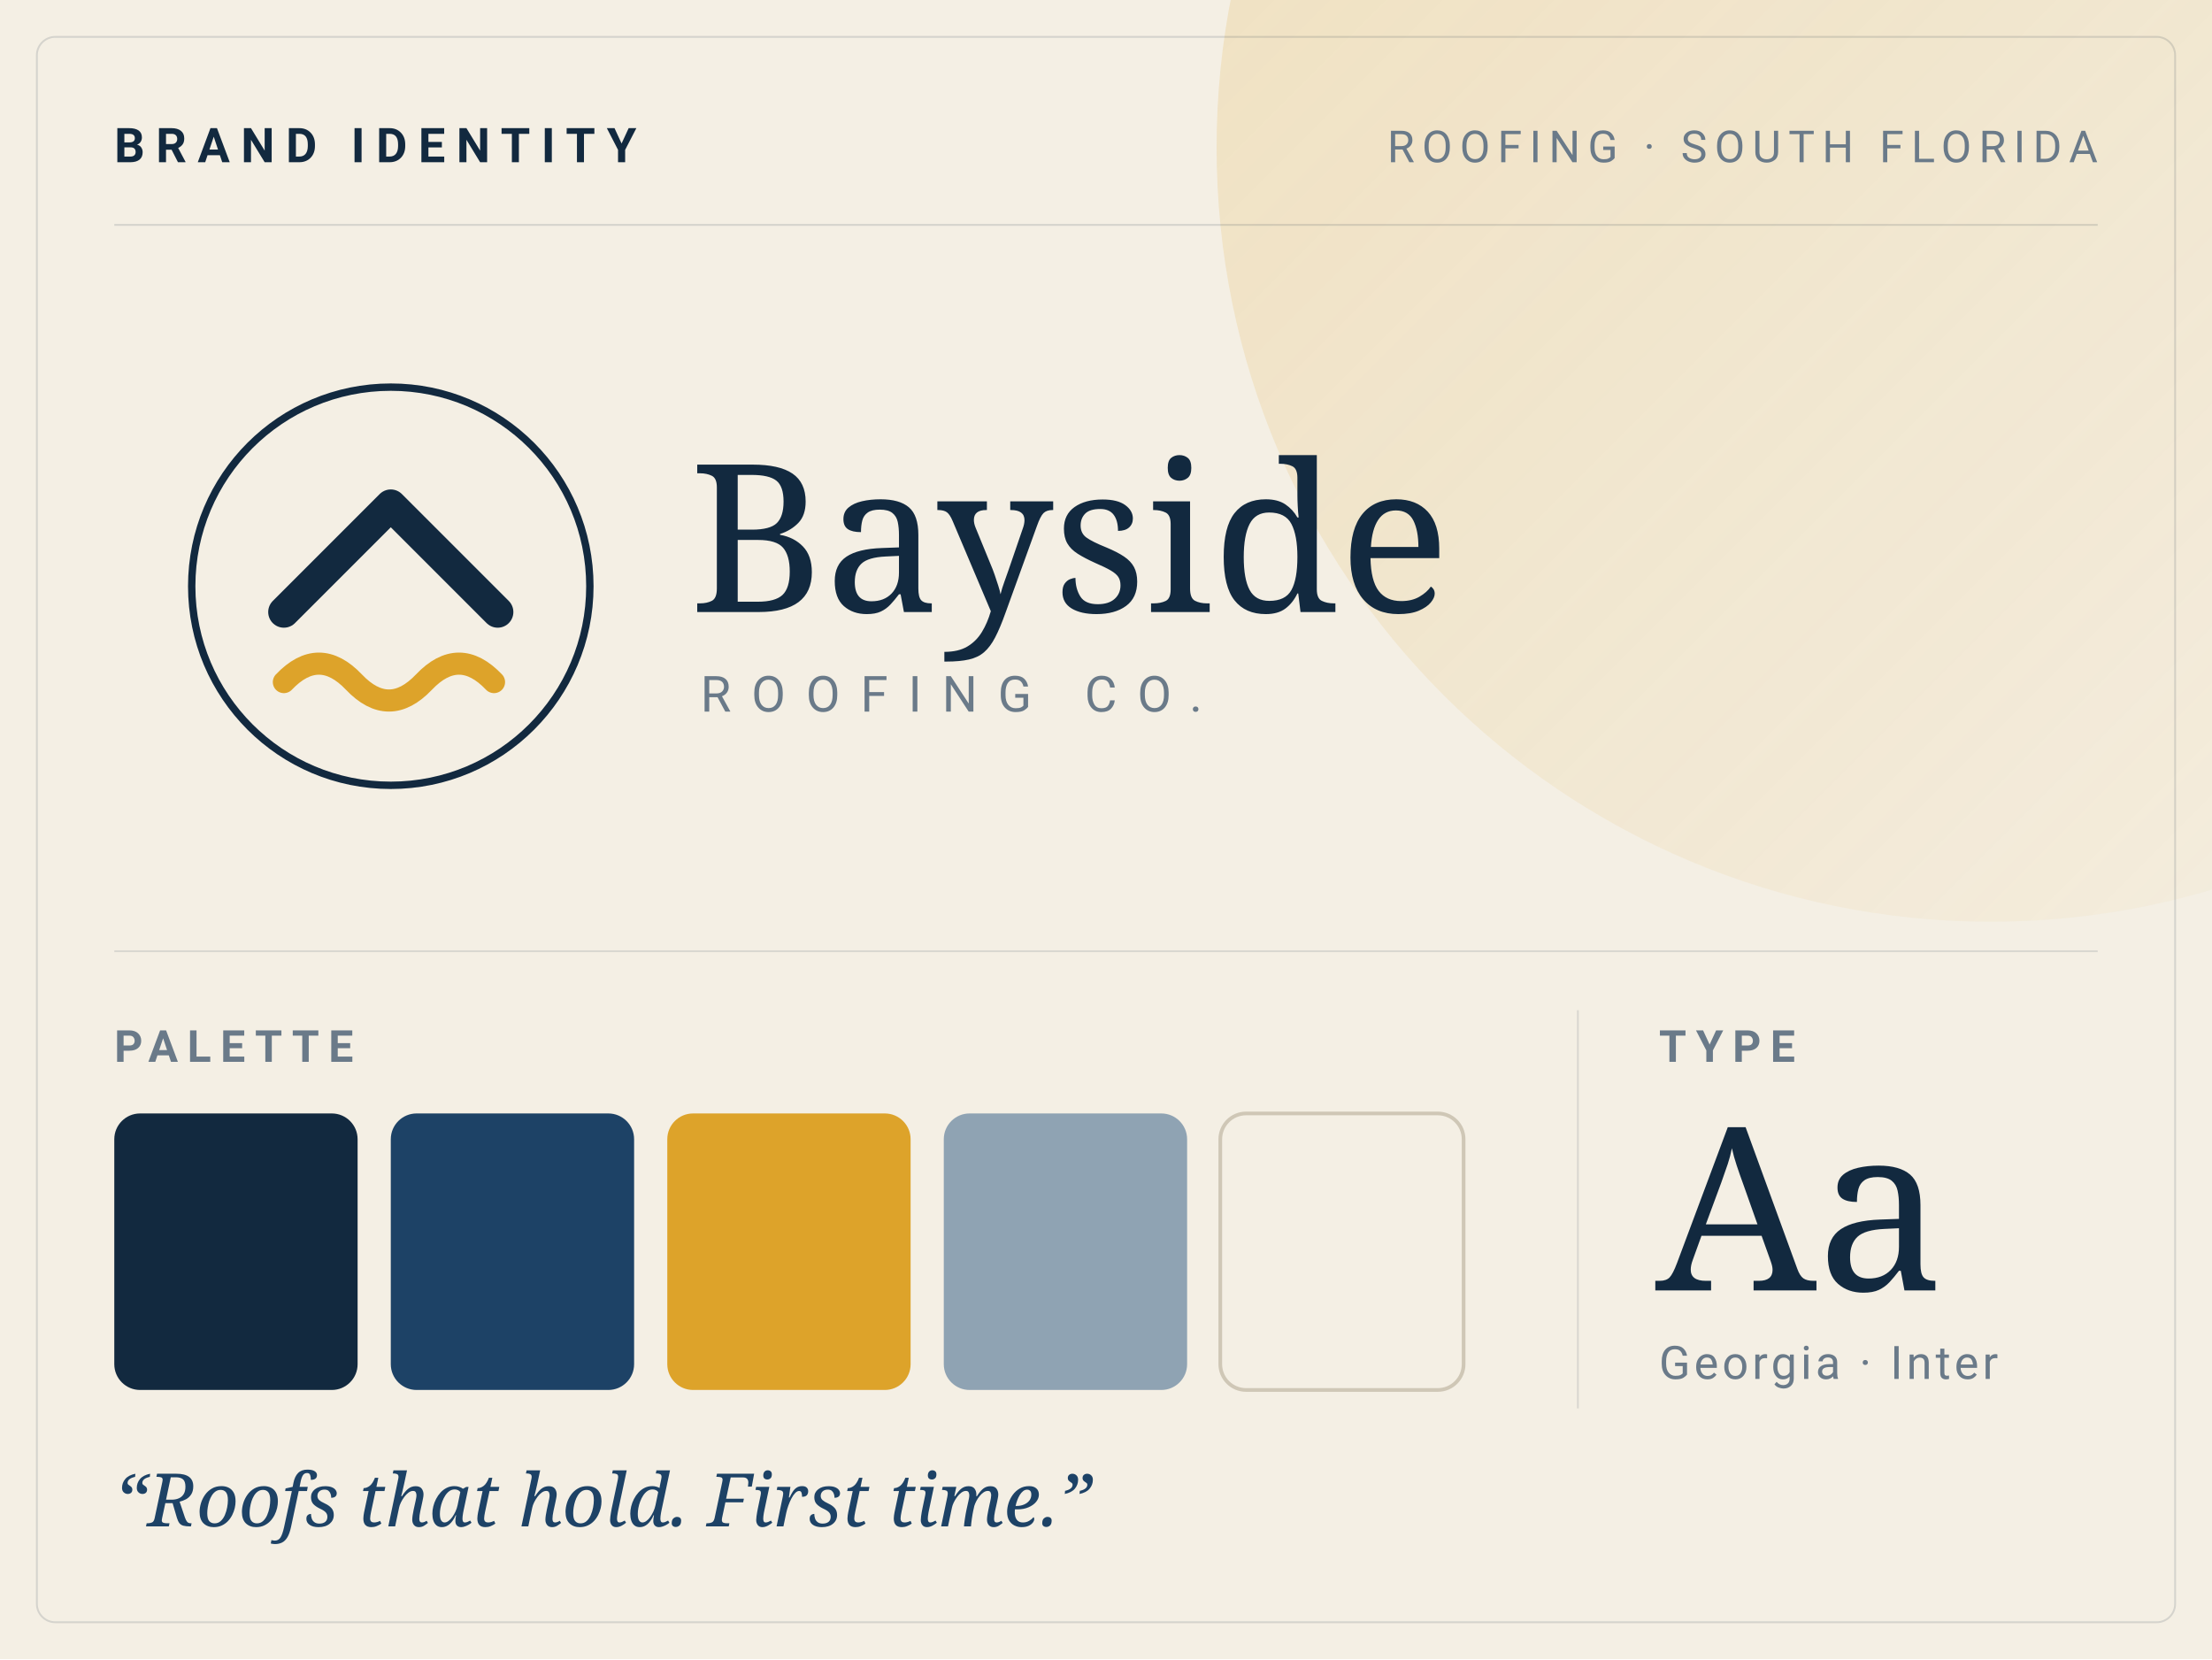
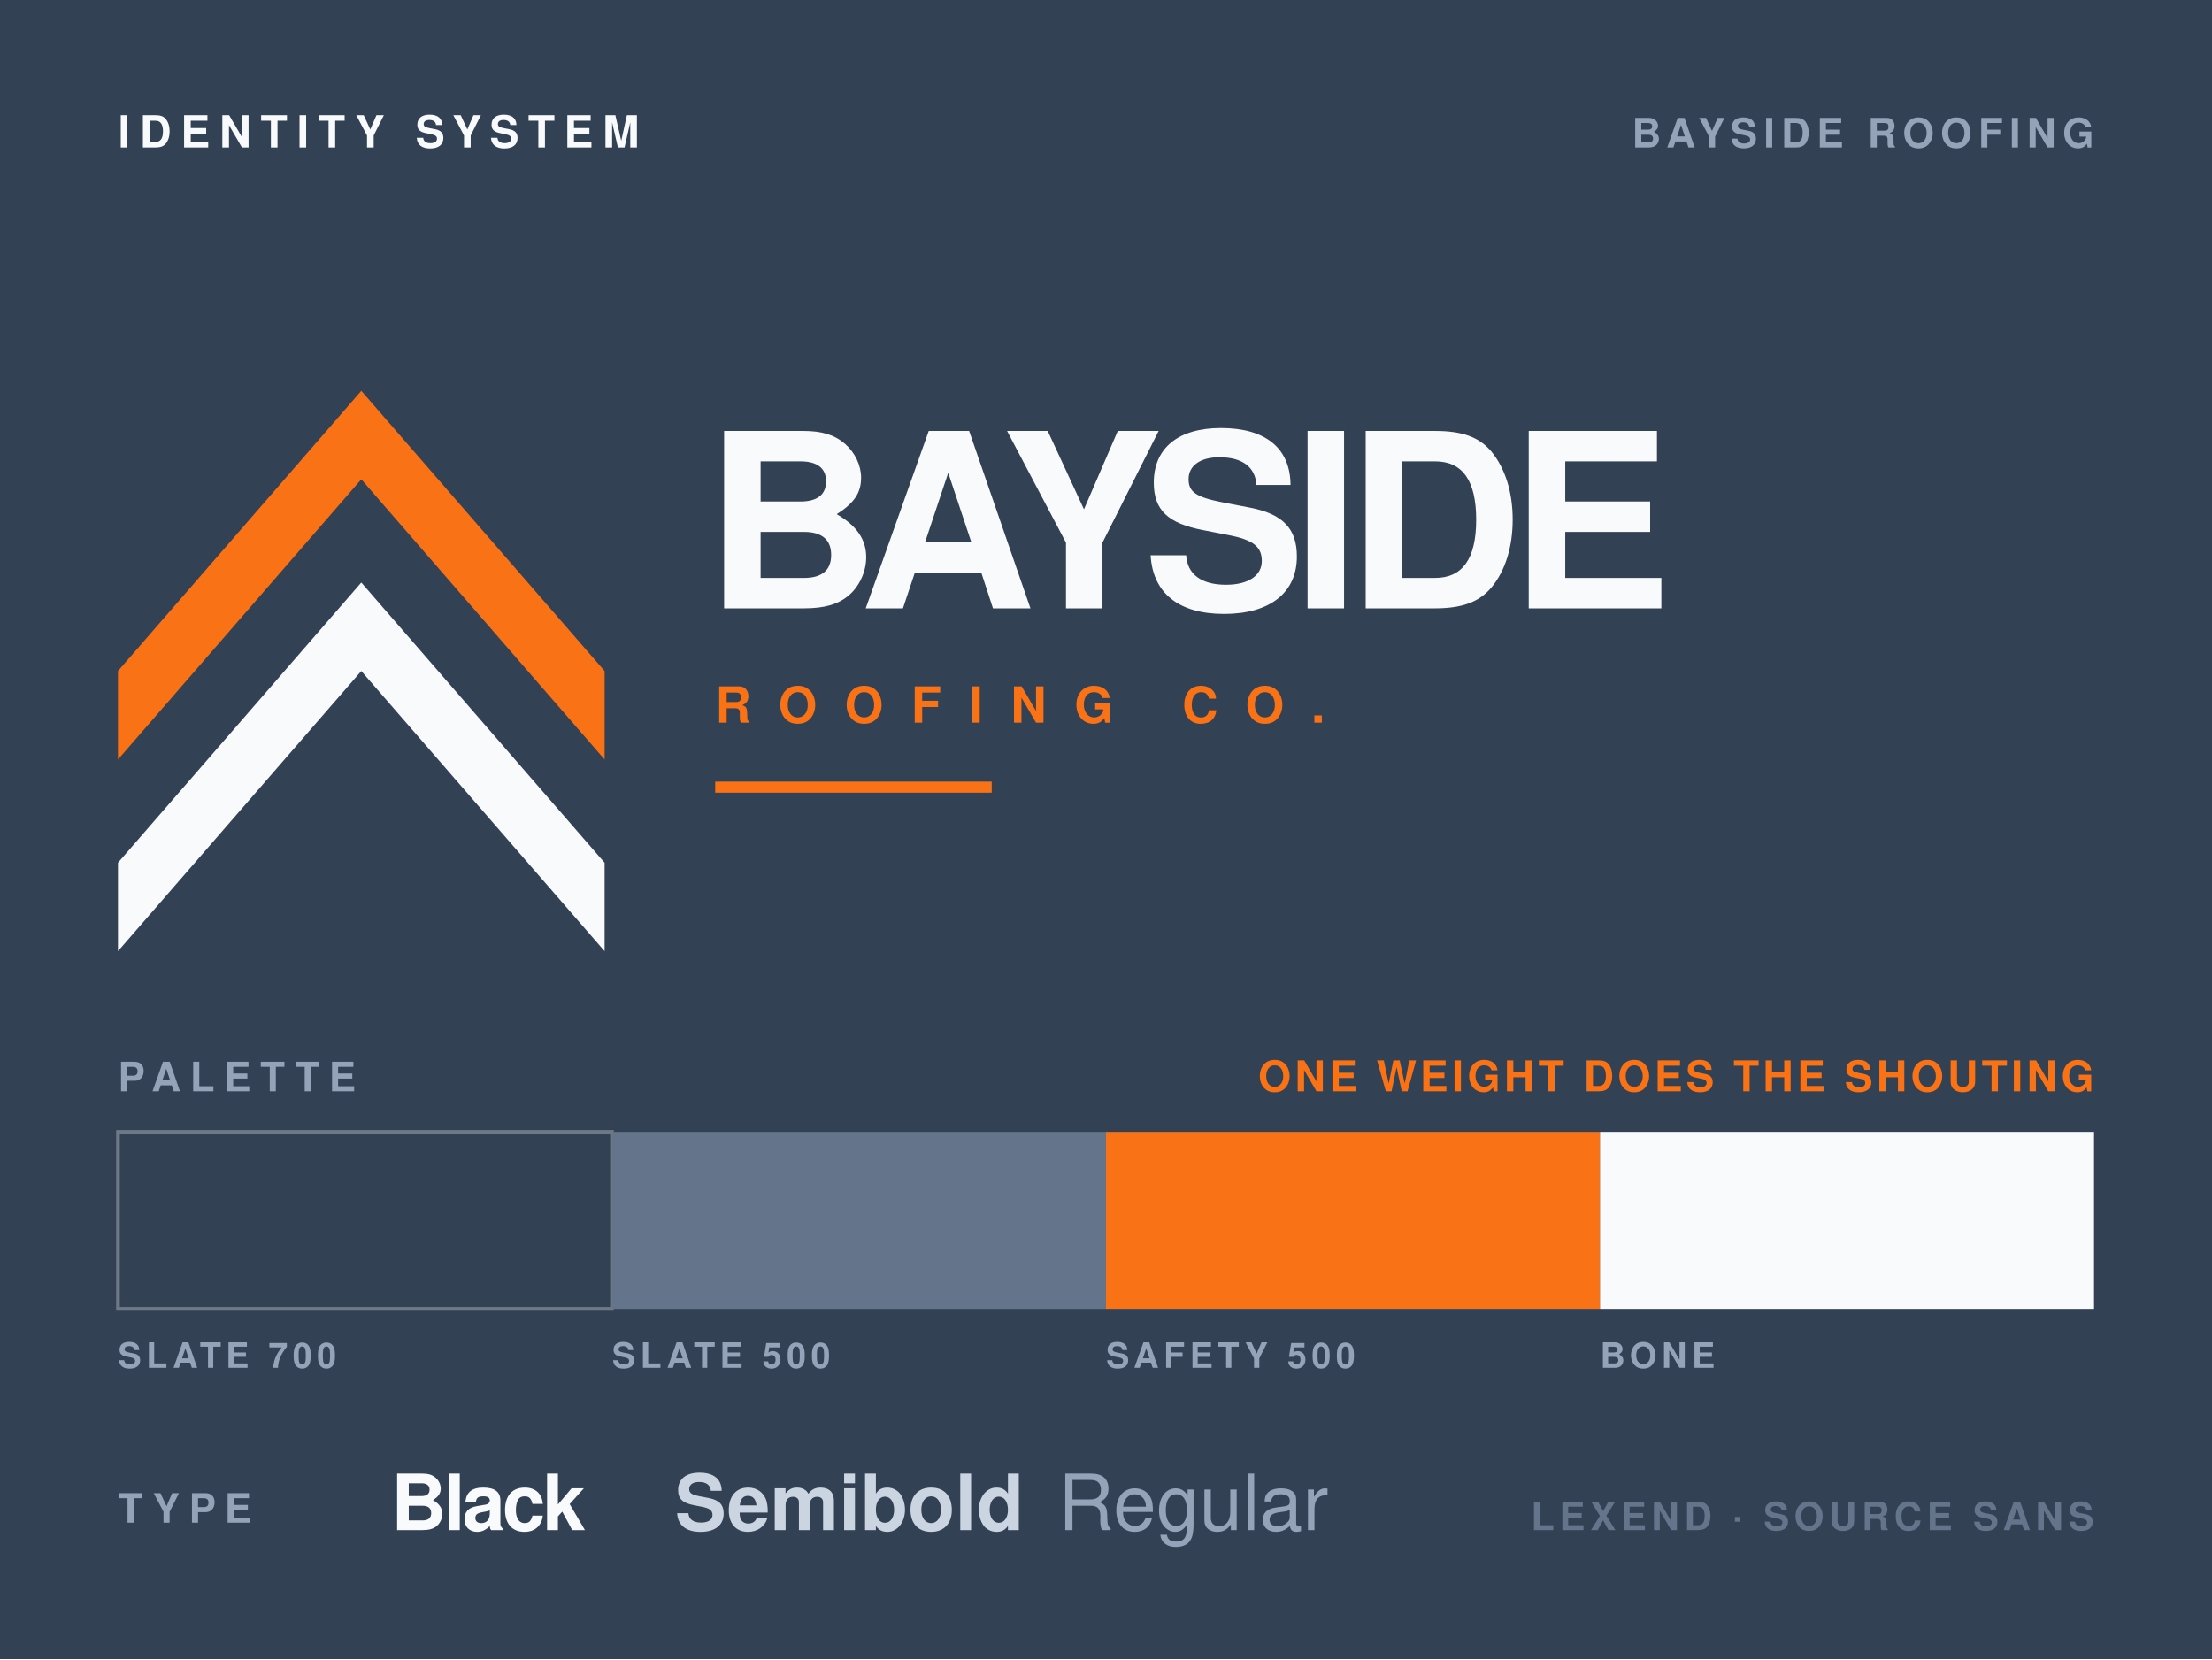
- <svg xmlns="http://www.w3.org/2000/svg" viewBox="0 0 1200 900" width="1200" height="900" font-family="system-ui,-apple-system,Segoe UI,Roboto,sans-serif">
-   <defs>
-     <linearGradient id="bbWarm" x1="0" y1="0" x2="1" y2="1">
-       <stop offset="0" stop-color="#dda32a" stop-opacity=".22" />
-       <stop offset="1" stop-color="#dda32a" stop-opacity="0" />
-     </linearGradient>
-   </defs>
-   <rect width="1200" height="900" fill="#f4efe4" />
-   <circle cx="1080" cy="80" r="420" fill="url(#bbWarm)" />
-   <rect x="20" y="20" width="1160" height="860" rx="10" fill="none" stroke="#12293f" stroke-opacity=".14" />
-   <text x="62" y="88" font-size="26" font-weight="700" letter-spacing="6" fill="#12293f">BRAND IDENTITY</text>
-   <text x="1138" y="88" text-anchor="end" font-size="24" letter-spacing="4" fill="#6a7a89">ROOFING · SOUTH FLORIDA</text>
-   <line x1="62" y1="122" x2="1138" y2="122" stroke="#12293f" stroke-opacity=".14" />
-   <g transform="translate(212,318)">
-     <circle r="108" fill="none" stroke="#12293f" stroke-width="4" />
-     <polyline points="-58,14 0,-44 58,14" fill="none" stroke="#12293f" stroke-width="17" stroke-linecap="round" stroke-linejoin="round" />
-     <path d="M-58 52 q19 -20 38 0 t38 0 t38 0" fill="none" stroke="#dda32a" stroke-width="12" stroke-linecap="round" />
+ <svg xmlns="http://www.w3.org/2000/svg" viewBox="0 0 1200 900" width="1200" height="900" font-family="'Segoe UI',system-ui,-apple-system,Helvetica,Arial,sans-serif">
+   <rect width="1200" height="900" fill="#334155" />
+   <text x="64" y="80" font-size="24" font-weight="800" letter-spacing="5" fill="#f8fafc">IDENTITY SYSTEM</text>
+   <text x="1136" y="80" text-anchor="end" font-size="22" font-weight="600" letter-spacing="3.4" fill="#94a3b8">BAYSIDE ROOFING</text>
+   <g transform="translate(64,168)">
+     <polygon points="0,196 132,44 264,196 264,244 132,92 0,244" fill="#f97316" />
+     <polygon points="0,300 132,148 264,300 264,348 132,196 0,348" fill="#f8fafc" />
  </g>
-   <text x="374" y="332" font-family="Georgia,serif" font-size="112" fill="#12293f">Bayside</text>
-   <text x="380" y="386" font-size="27" letter-spacing="11" fill="#6a7a89">ROOFING CO.</text>
-   <line x1="62" y1="516" x2="1138" y2="516" stroke="#12293f" stroke-opacity=".12" />
-   <text x="62" y="576" font-size="24" font-weight="700" letter-spacing="5" fill="#6a7a89">PALETTE</text>
-   <rect x="62" y="604" width="132" height="150" rx="14" fill="#12293f" />
-   <rect x="212" y="604" width="132" height="150" rx="14" fill="#1d4266" />
-   <rect x="362" y="604" width="132" height="150" rx="14" fill="#dda32a" />
-   <rect x="512" y="604" width="132" height="150" rx="14" fill="#8fa3b3" />
-   <rect x="662" y="604" width="132" height="150" rx="14" fill="#f4efe4" stroke="#cfc7b6" stroke-width="2" />
-   <line x1="856" y1="548" x2="856" y2="764" stroke="#12293f" stroke-opacity=".12" />
-   <text x="900" y="576" font-size="24" font-weight="700" letter-spacing="5" fill="#6a7a89">TYPE</text>
-   <text x="898" y="700" font-family="Georgia,serif" font-size="124" fill="#12293f">Aa</text>
-   <text x="900" y="748" font-size="25" letter-spacing="2" fill="#6a7a89">Georgia · Inter</text>
-   <text x="62" y="828" font-family="Georgia,serif" font-style="italic" font-size="40" fill="#1d4266">“Roofs that hold. First time.”</text>
+   <text x="382" y="330" font-size="132" font-weight="900" letter-spacing="-7" fill="#f8fafc">BAYSIDE</text>
+   <text x="388" y="392" font-size="27" font-weight="700" letter-spacing="15" fill="#f97316">ROOFING CO.</text>
+   <rect x="388" y="424" width="150" height="6" fill="#f97316" />
+   <text x="64" y="592" font-size="22" font-weight="800" letter-spacing="5" fill="#94a3b8">PALETTE</text>
+   <text x="1136" y="592" text-anchor="end" font-size="23" font-weight="700" letter-spacing="2" fill="#f97316">ONE WEIGHT DOES THE SHOUTING</text>
+   <g>
+     <rect x="64" y="614" width="268" height="96" fill="#334155" />
+     <rect x="64" y="614" width="268" height="96" fill="none" stroke="#f8fafc" stroke-opacity=".3" stroke-width="2" />
+     <rect x="332" y="614" width="268" height="96" fill="#64748b" />
+     <rect x="600" y="614" width="268" height="96" fill="#f97316" />
+     <rect x="868" y="614" width="268" height="96" fill="#f8fafc" />
+   </g>
+   <g font-size="19" font-weight="700" letter-spacing="2.6" fill="#94a3b8">
+     <text x="64" y="742">SLATE 700</text>
+     <text x="332" y="742">SLATE 500</text>
+     <text x="600" y="742">SAFETY 500</text>
+     <text x="868" y="742">BONE</text>
+   </g>
+   <text x="64" y="826" font-size="22" font-weight="800" letter-spacing="5" fill="#94a3b8">TYPE</text>
+   <text x="212" y="830" font-size="42" font-weight="900" letter-spacing="-1.6" fill="#f8fafc">Black</text>
+   <text x="366" y="830" font-size="42" font-weight="600" fill="#cbd5e1">Semibold</text>
+   <text x="574" y="830" font-size="42" font-weight="400" fill="#94a3b8">Regular</text>
+   <text x="1136" y="830" text-anchor="end" font-size="21" font-weight="600" letter-spacing="2.6" fill="#64748b">LEXEND · SOURCE SANS</text>
</svg>
